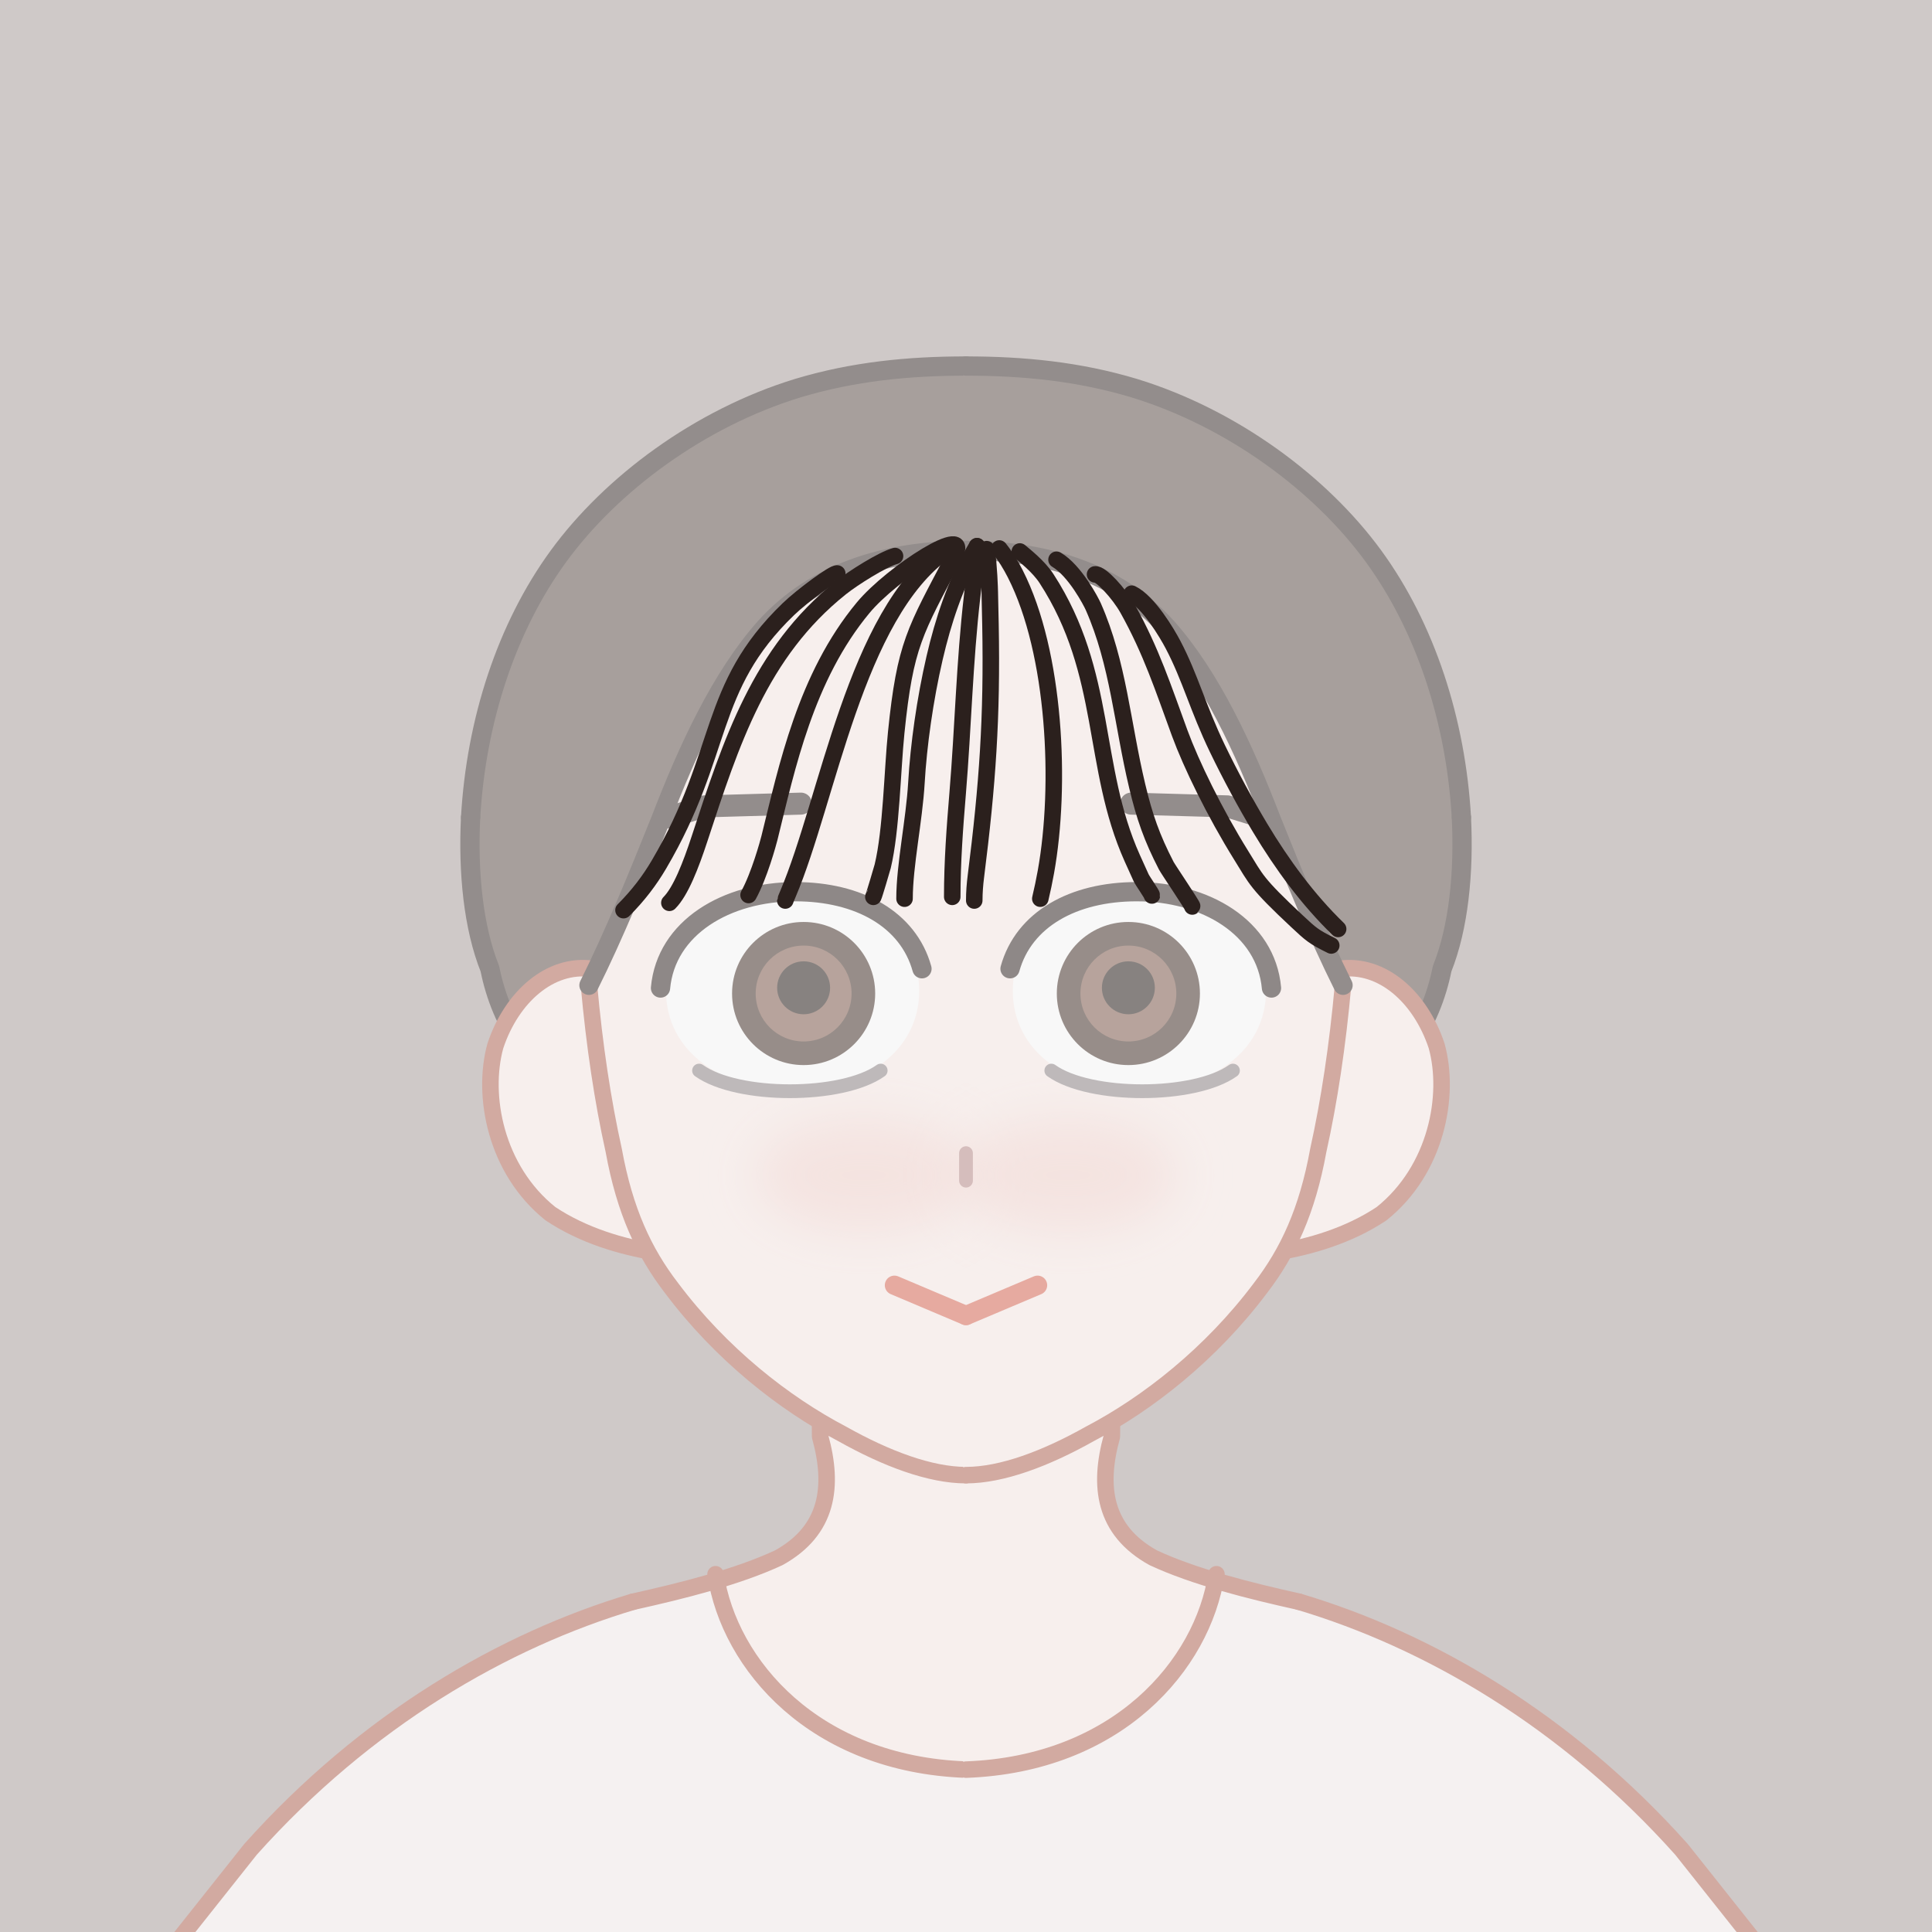
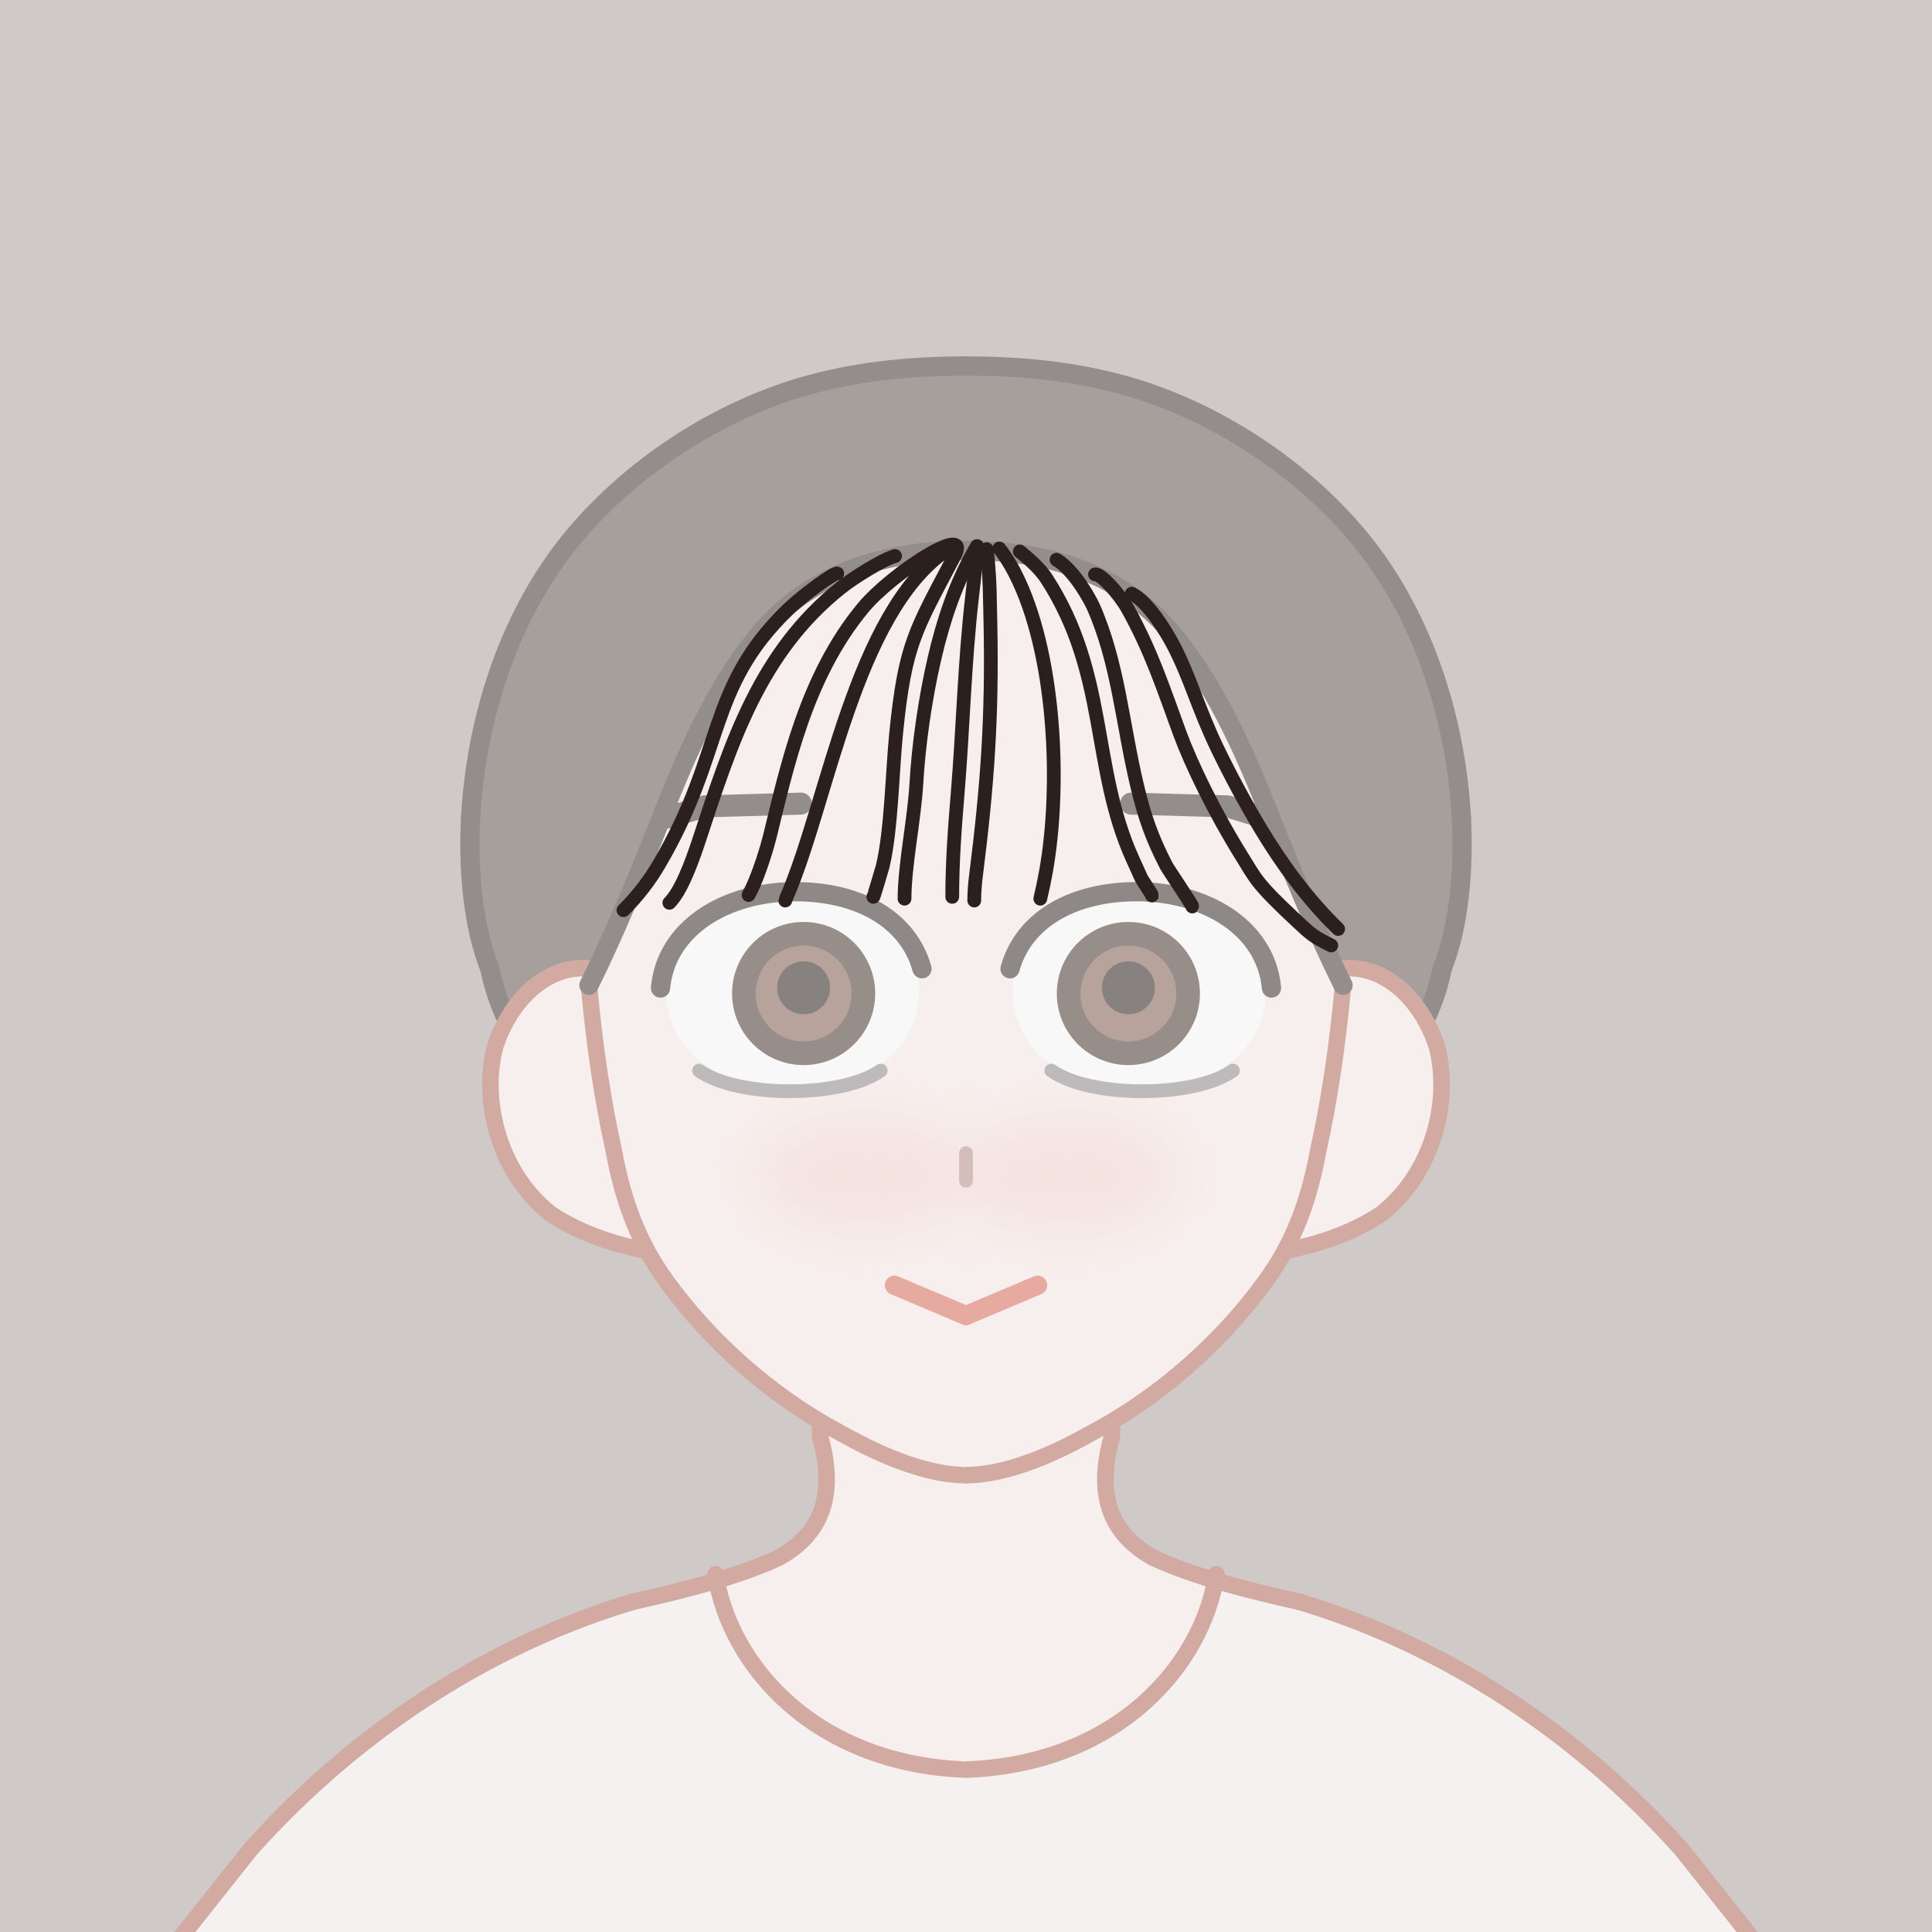
<svg xmlns="http://www.w3.org/2000/svg" width="702" height="702" viewBox="0 0 702 702">
  <defs>
-     <clipPath id="clip-path-5">
+     <clipPath id="clip-path-1">
      <path d="M242 389.2 L386 389.2 L386 464.8 L242 464.8 Z" />
    </clipPath>
    <filter id="filter-1" filterUnits="userSpaceOnUse" x="245" y="377" width="138" height="100" color-interpolation-filters="sRGB">
      <feGaussianBlur in="SourceGraphic" stdDeviation="9" color-interpolation-filters="linearRGB" />
    </filter>
-     <clipPath id="clip-path-6">
+     <clipPath id="clip-path-2">
      <path d="M460 389.2 L316 389.2 L316 464.8 L460 464.8 Z" />
    </clipPath>
    <filter id="filter-2" filterUnits="userSpaceOnUse" x="319" y="377" width="138" height="100" color-interpolation-filters="sRGB">
      <feGaussianBlur in="SourceGraphic" stdDeviation="9" color-interpolation-filters="linearRGB" />
    </filter>
-     <clipPath id="clip-path-7">
+     <clipPath id="clip-path-3">
      <path d="M242 360 C242 338 262 326 288 326 C314 326 334 338 334 360 C334 382 314 396 288 396 C262 396 242 382 242 360 Z" />
    </clipPath>
-     <clipPath id="clip-path-8">
+     <clipPath id="clip-path-4">
      <path d="M460 360 C460 338 440 326 414 326 C388 326 368 338 368 360 C368 382 388 396 414 396 C440 396 460 382 460 360 Z" />
    </clipPath>
  </defs>
  <g id="_ref">
    <g opacity="0.5">
      <rect x="0" y="0" width="702" height="702" fill="#ada19f" />
      <g data-layer="body">
        <g>
          <path d="M260 573 L230 582 C183 596 133 625 91 672 L60 712 L352 712 L352 643 C296 641 265 605 260 573 Z" fill="#f9f2f1" />
          <path d="M296 490 L298 522 C303 540 301 556 283 566 L260 573 C265 605 296 641 352 643 L352 490 Z" fill="#fdeeea" />
          <path d="M230 582 C183 596 133 625 91 672 L64 706" fill="none" stroke="#b46352" stroke-width="6" stroke-linecap="round" stroke-linejoin="round" />
          <path d="M296 500 C298 510 298 516 298 522 C303 540 301 556 283 566 C268 573 248 578 230 582" fill="none" stroke="#b46352" stroke-width="6" stroke-linecap="round" stroke-linejoin="round" />
          <path d="M260 572 C265 605 296 641 351 643" fill="none" stroke="#b46352" stroke-width="6" stroke-linecap="round" stroke-linejoin="round" />
        </g>
        <g>
          <path d="M442 573 L472 582 C519 596 569 625 611 672 L642 712 L350 712 L350 643 C406 641 437 605 442 573 Z" fill="#f9f2f1" />
          <path d="M406 490 L404 522 C399 540 401 556 419 566 L442 573 C437 605 406 641 350 643 L350 490 Z" fill="#fdeeea" />
          <path d="M472 582 C519 596 569 625 611 672 L638 706" fill="none" stroke="#b46352" stroke-width="6" stroke-linecap="round" stroke-linejoin="round" />
          <path d="M406 500 C404 510 404 516 404 522 C399 540 401 556 419 566 C434 573 454 578 472 582" fill="none" stroke="#b46352" stroke-width="6" stroke-linecap="round" stroke-linejoin="round" />
          <path d="M442 572 C437 605 406 641 351 643" fill="none" stroke="#b46352" stroke-width="6" stroke-linecap="round" stroke-linejoin="round" />
        </g>
      </g>
      <g data-layer="hairBase">
        <g>
          <path d="M352 133 L351 133 C330 133 310 135 290 141 C254 152 222 176 203 202 C184 228 173 262 171 297 C170 317 172 337 178 352 C180 362 184 372 190 380 L198 386 L352 386 Z" fill="#5d4e48" />
          <path d="M351 133 C330 133 310 135 290 141 C254 152 222 176 203 202 C184 228 173 262 171 297" fill="none" stroke="#352a27" stroke-width="7" stroke-linecap="round" stroke-linejoin="round" />
          <path d="M171 297 C170 317 172 337 178 352 C180 362 184 372 190 380" fill="none" stroke="#352a27" stroke-width="7" stroke-linecap="round" stroke-linejoin="round" />
        </g>
        <g>
          <path d="M350 133 L351 133 C372 133 392 135 412 141 C448 152 480 176 499 202 C518 228 529 262 531 297 C532 317 530 337 524 352 C522 362 518 372 512 380 L504 386 L350 386 Z" fill="#5d4e48" />
          <path d="M351 133 C372 133 392 135 412 141 C448 152 480 176 499 202 C518 228 529 262 531 297" fill="none" stroke="#352a27" stroke-width="7" stroke-linecap="round" stroke-linejoin="round" />
          <path d="M531 297 C532 317 530 337 524 352 C522 362 518 372 512 380" fill="none" stroke="#352a27" stroke-width="7" stroke-linecap="round" stroke-linejoin="round" />
        </g>
      </g>
      <g data-layer="ear">
        <g>
          <path d="M215 352 C200 350 186 362 180 380 C175 398 180 425 200 441 C212 449 226 453 238 455 L225 380 Z" fill="#fdeeea" />
          <path d="M215 352 C200 350 186 362 180 380 C175 398 180 425 200 441 C212 449 226 453 238 455" fill="none" stroke="#b46352" stroke-width="6" stroke-linecap="round" stroke-linejoin="round" />
        </g>
        <g>
          <path d="M487 352 C502 350 516 362 522 380 C527 398 522 425 502 441 C490 449 476 453 464 455 L477 380 Z" fill="#fdeeea" />
          <path d="M487 352 C502 350 516 362 522 380 C527 398 522 425 502 441 C490 449 476 453 464 455" fill="none" stroke="#b46352" stroke-width="6" stroke-linecap="round" stroke-linejoin="round" />
        </g>
      </g>
      <g data-layer="face">
        <g>
          <path d="M352 200 L351 200 C322 200 296 208 278 228 C262 246 250 272 240 298 C232 318 223 340 214 358 C216 380 219 400 223 418 C227 440 234 455 244 468 C262 492 285 510 306 521 C322 530 338 536 351 536 L352 536 Z" fill="#fdeeea" />
          <path d="M214 358 C216 380 219 400 223 418 C227 440 234 455 244 468 C262 492 285 510 306 521 C322 530 338 536 351 536" fill="none" stroke="#b46352" stroke-width="6" stroke-linecap="round" stroke-linejoin="round" />
        </g>
        <g>
          <path d="M350 200 L351 200 C380 200 406 208 424 228 C440 246 452 272 462 298 C470 318 479 340 488 358 C486 380 483 400 479 418 C475 440 468 455 458 468 C440 492 417 510 396 521 C380 530 364 536 351 536 L350 536 Z" fill="#fdeeea" />
          <path d="M488 358 C486 380 483 400 479 418 C475 440 468 455 458 468 C440 492 417 510 396 521 C380 530 364 536 351 536" fill="none" stroke="#b46352" stroke-width="6" stroke-linecap="round" stroke-linejoin="round" />
        </g>
      </g>
      <g data-layer="makeup">
-         <g clip-path="url(#clip-path-5)">
+         <g clip-path="url(#clip-path-1)">
          <g filter="url(#filter-1)">
            <ellipse cx="314" cy="427" rx="40" ry="21" fill="#f3bfb8" opacity="0.5" />
          </g>
        </g>
-         <g clip-path="url(#clip-path-6)">
+         <g clip-path="url(#clip-path-2)">
          <g filter="url(#filter-2)">
            <ellipse cx="388" cy="427" rx="40" ry="21" fill="#f3bfb8" opacity="0.5" />
          </g>
        </g>
      </g>
      <g data-layer="mouth">
        <line x1="325" y1="467" x2="351" y2="478" fill="none" stroke="#dc6450" stroke-width="7" stroke-linecap="round" stroke-linejoin="round" />
        <line x1="377" y1="467" x2="351" y2="478" fill="none" stroke="#dc6450" stroke-width="7" stroke-linecap="round" stroke-linejoin="round" />
        <line x1="351" y1="419" x2="351" y2="429" fill="none" stroke="#b98a88" stroke-width="5" stroke-linecap="round" />
      </g>
      <g data-layer="eye">
        <path d="M242 360 C242 338 262 326 288 326 C314 326 334 338 334 360 C334 382 314 396 288 396 C262 396 242 382 242 360 Z" fill="#ffffff" />
-         <g clip-path="url(#clip-path-7)">
+         <g clip-path="url(#clip-path-3)">
          <g>
            <circle cx="292" cy="361" r="26" fill="#3e2a22" />
            <circle cx="292" cy="361" r="17.42" fill="#7e5647" />
            <circle cx="292" cy="358.92" r="9.62" fill="#1e1410" />
          </g>
        </g>
        <g>
          <path d="M254 389 C268 399 306 399 320 389" fill="none" stroke="#8b8284" stroke-width="5" stroke-linecap="round" />
          <path d="M240 359 C242 337 264 324 289 324 C312 324 330 334 335 352" fill="none" stroke="#2b201d" stroke-width="7" stroke-linecap="round" stroke-linejoin="round" />
        </g>
        <g>
          <path d="M460 360 C460 338 440 326 414 326 C388 326 368 338 368 360 C368 382 388 396 414 396 C440 396 460 382 460 360 Z" fill="#ffffff" />
-           <g clip-path="url(#clip-path-8)">
+           <g clip-path="url(#clip-path-4)">
            <g>
              <circle cx="410" cy="361" r="26" fill="#3e2a22" />
              <circle cx="410" cy="361" r="17.42" fill="#7e5647" />
              <circle cx="410" cy="358.92" r="9.62" fill="#1e1410" />
            </g>
          </g>
          <g>
            <path d="M448 389 C434 399 396 399 382 389" fill="none" stroke="#8b8284" stroke-width="5" stroke-linecap="round" />
            <path d="M462 359 C460 337 438 324 413 324 C390 324 372 334 367 352" fill="none" stroke="#2b201d" stroke-width="7" stroke-linecap="round" stroke-linejoin="round" />
          </g>
        </g>
      </g>
      <g data-layer="hairLine">
        <path d="M351 200 C322 200 296 208 278 228 C262 246 250 272 240 298 C232 318 223 340 214 358" fill="none" stroke="#352a27" stroke-width="7" stroke-linecap="round" stroke-linejoin="round" />
        <path d="M351 200 C380 200 406 208 424 228 C440 246 452 272 462 298 C470 318 479 340 488 358" fill="none" stroke="#352a27" stroke-width="7" stroke-linecap="round" stroke-linejoin="round" />
      </g>
      <g data-layer="brow">
        <polyline points="243,297 256,293 291,292" fill="none" stroke="#352a27" stroke-width="8" stroke-linecap="round" stroke-linejoin="round" />
        <polyline points="459,297 446,293 411,292" fill="none" stroke="#352a27" stroke-width="8" stroke-linecap="round" stroke-linejoin="round" />
      </g>
    </g>
  </g>
  <g id="full">
-     <path d="M317.334 325.876 C317.551 325.659 320.603 315.306 320.736 314.752 C323.89 301.657 324.227 280.038 325.641 266.18 C328.904 234.185 332.367 229.401 346.758 202.12 C353.513 189.313 324.14 208.157 313.631 220.816 C292.738 245.984 285.947 278.761 279.568 304.525 C279.167 306.146 275.89 318.157 272 325.209" fill="none" stroke="#2b201d" stroke-width="6" stroke-linecap="round" stroke-linejoin="round" />
-     <path d="M355 198.46 C354.617 199.091 354.247 199.724 353.89 200.352 C347.112 212.307 342.679 225.74 339.589 239.065 C336.095 254.136 333.77 270.811 332.986 284.438 C332.203 298.044 328.667 314.422 328.667 326.543" fill="none" stroke="#2b201d" stroke-width="6" stroke-linecap="round" stroke-linejoin="round" />
-     <path d="M346 325.876 C346 313.141 346.937 300.686 347.968 288.265 C349.969 264.174 350.454 240.64 353.234 216.628 C354.085 209.28 354.852 202.242 355 198.46" fill="none" stroke="#2b201d" stroke-width="6" stroke-linecap="round" stroke-linejoin="round" />
-     <path d="M354 327.21 C354 324.2 354.233 321.298 354.594 318.443 C358.818 284.999 360.533 260.737 359.89 226.886 C359.833 223.891 359.743 221.15 359.636 215.111 C359.612 213.762 359.39 206.157 358.5 199.543" fill="none" stroke="#2b201d" stroke-width="6" stroke-linecap="round" stroke-linejoin="round" />
-     <path d="M378 326.543 C378.772 323.303 379.45 320.047 380.039 316.778 C385.68 285.48 383.513 237.227 368.926 208.544 C367.249 205.248 365.303 202.043 363.084 199.293" fill="none" stroke="#2b201d" stroke-width="6" stroke-linecap="round" stroke-linejoin="round" />
-     <path d="M343.5 200.209 C310.722 223.35 300.917 290.41 286.311 324.797 C285.752 326.113 285.334 327.114 285.334 327.209" fill="none" stroke="#2b201d" stroke-width="6" stroke-linecap="round" stroke-linejoin="round" />
-     <path d="M370.552 200.379 C372.031 201.647 377.341 205.735 380.259 210.235 C402.638 244.745 396.48 278.556 411.407 311.814 C412.479 314.204 413.57 316.552 414.58 318.832 C415.136 320.082 418.65 324.992 418.552 325.382" fill="none" stroke="#2b201d" stroke-width="6" stroke-linecap="round" stroke-linejoin="round" />
-     <path d="M383.886 203.376 C390.675 207.402 396.507 218.736 397.245 220.409 C406.346 241.017 407.793 262.916 413.213 285.627 C415.878 296.794 418.495 304.343 423.765 314.548 C424.441 315.857 433.472 329.178 433.219 329.382" fill="none" stroke="#2b201d" stroke-width="6" stroke-linecap="round" stroke-linejoin="round" />
-     <path d="M397.886 208.709 C399.893 208.311 406.597 215.58 409.741 221.202 C418.284 236.478 422.731 250.223 428.637 266.329 C432.806 277.699 441.347 295.295 450.995 310.796 C456.531 319.689 456.32 320.758 471.295 334.765 C476.341 339.485 477.341 340.402 483.719 343.542" fill="none" stroke="#2b201d" stroke-width="6" stroke-linecap="round" stroke-linejoin="round" />
-     <path d="M411.219 215.716 C417.341 218.735 424.024 230.044 426.269 234.326 C432.487 246.179 435.232 257.238 442.374 272.047 C447.014 281.667 452.485 291.842 457.905 300.874 C465.826 314.073 475.14 326.797 486.219 337.542" fill="none" stroke="#2b201d" stroke-width="6" stroke-linecap="round" stroke-linejoin="round" />
-     <path d="M325.219 202.042 C320.711 203.273 310.098 209.923 305.508 213.584 C276.063 237.07 265.617 269.932 254.211 304.679 C251.008 314.436 247.327 323.934 243.219 328.042" fill="none" stroke="#2b201d" stroke-width="6" stroke-linecap="round" stroke-linejoin="round" />
-     <path d="M304.219 208.379 C303.168 207.93 291.628 216.353 286.434 221.364 C256.675 250.068 263.502 273.196 239.42 314.142 C236.094 319.798 231.987 325.277 226.552 330.712" fill="none" stroke="#2b201d" stroke-width="6" stroke-linecap="round" stroke-linejoin="round" />
+     <path d="M317.334 325.876 C317.551 325.659 320.603 315.306 320.736 314.752 C323.89 301.657 324.227 280.038 325.641 266.18 C328.904 234.185 332.367 229.401 346.758 202.12 C353.513 189.313 324.14 208.157 313.631 220.816 C292.738 245.984 285.947 278.761 279.568 304.525 C279.167 306.146 275.89 318.157 272 325.209" fill="none" stroke="#2b201d" stroke-width="5" stroke-linecap="round" stroke-linejoin="round" />
+     <path d="M355 198.46 C354.617 199.091 354.247 199.724 353.89 200.352 C347.112 212.307 342.679 225.74 339.589 239.065 C336.095 254.136 333.77 270.811 332.986 284.438 C332.203 298.044 328.667 314.422 328.667 326.543" fill="none" stroke="#2b201d" stroke-width="5" stroke-linecap="round" stroke-linejoin="round" />
+     <path d="M346 325.876 C346 313.141 346.937 300.686 347.968 288.265 C349.969 264.174 350.454 240.64 353.234 216.628 C354.085 209.28 354.852 202.242 355 198.46" fill="none" stroke="#2b201d" stroke-width="5" stroke-linecap="round" stroke-linejoin="round" />
+     <path d="M354 327.21 C354 324.2 354.233 321.298 354.594 318.443 C358.818 284.999 360.533 260.737 359.89 226.886 C359.833 223.891 359.743 221.15 359.636 215.111 C359.612 213.762 359.39 206.157 358.5 199.543" fill="none" stroke="#2b201d" stroke-width="5" stroke-linecap="round" stroke-linejoin="round" />
+     <path d="M378 326.543 C378.772 323.303 379.45 320.047 380.039 316.778 C385.68 285.48 383.513 237.227 368.926 208.544 C367.249 205.248 365.303 202.043 363.084 199.293" fill="none" stroke="#2b201d" stroke-width="5" stroke-linecap="round" stroke-linejoin="round" />
+     <path d="M343.5 200.209 C310.722 223.35 300.917 290.41 286.311 324.797 C285.752 326.113 285.334 327.114 285.334 327.209" fill="none" stroke="#2b201d" stroke-width="5" stroke-linecap="round" stroke-linejoin="round" />
+     <path d="M370.552 200.379 C372.031 201.647 377.341 205.735 380.259 210.235 C402.638 244.745 396.48 278.556 411.407 311.814 C412.479 314.204 413.57 316.552 414.58 318.832 C415.136 320.082 418.65 324.992 418.552 325.382" fill="none" stroke="#2b201d" stroke-width="5" stroke-linecap="round" stroke-linejoin="round" />
+     <path d="M383.886 203.376 C390.675 207.402 396.507 218.736 397.245 220.409 C406.346 241.017 407.793 262.916 413.213 285.627 C415.878 296.794 418.495 304.343 423.765 314.548 C424.441 315.857 433.472 329.178 433.219 329.382" fill="none" stroke="#2b201d" stroke-width="5" stroke-linecap="round" stroke-linejoin="round" />
+     <path d="M397.886 208.709 C399.893 208.311 406.597 215.58 409.741 221.202 C418.284 236.478 422.731 250.223 428.637 266.329 C432.806 277.699 441.347 295.295 450.995 310.796 C456.531 319.689 456.32 320.758 471.295 334.765 C476.341 339.485 477.341 340.402 483.719 343.542" fill="none" stroke="#2b201d" stroke-width="5" stroke-linecap="round" stroke-linejoin="round" />
+     <path d="M411.219 215.716 C417.341 218.735 424.024 230.044 426.269 234.326 C432.487 246.179 435.232 257.238 442.374 272.047 C447.014 281.667 452.485 291.842 457.905 300.874 C465.826 314.073 475.14 326.797 486.219 337.542" fill="none" stroke="#2b201d" stroke-width="5" stroke-linecap="round" stroke-linejoin="round" />
+     <path d="M325.219 202.042 C320.711 203.273 310.098 209.923 305.508 213.584 C276.063 237.07 265.617 269.932 254.211 304.679 C251.008 314.436 247.327 323.934 243.219 328.042" fill="none" stroke="#2b201d" stroke-width="5" stroke-linecap="round" stroke-linejoin="round" />
+     <path d="M304.219 208.379 C303.168 207.93 291.628 216.353 286.434 221.364 C256.675 250.068 263.502 273.196 239.42 314.142 C236.094 319.798 231.987 325.277 226.552 330.712" fill="none" stroke="#2b201d" stroke-width="5" stroke-linecap="round" stroke-linejoin="round" />
  </g>
</svg>
